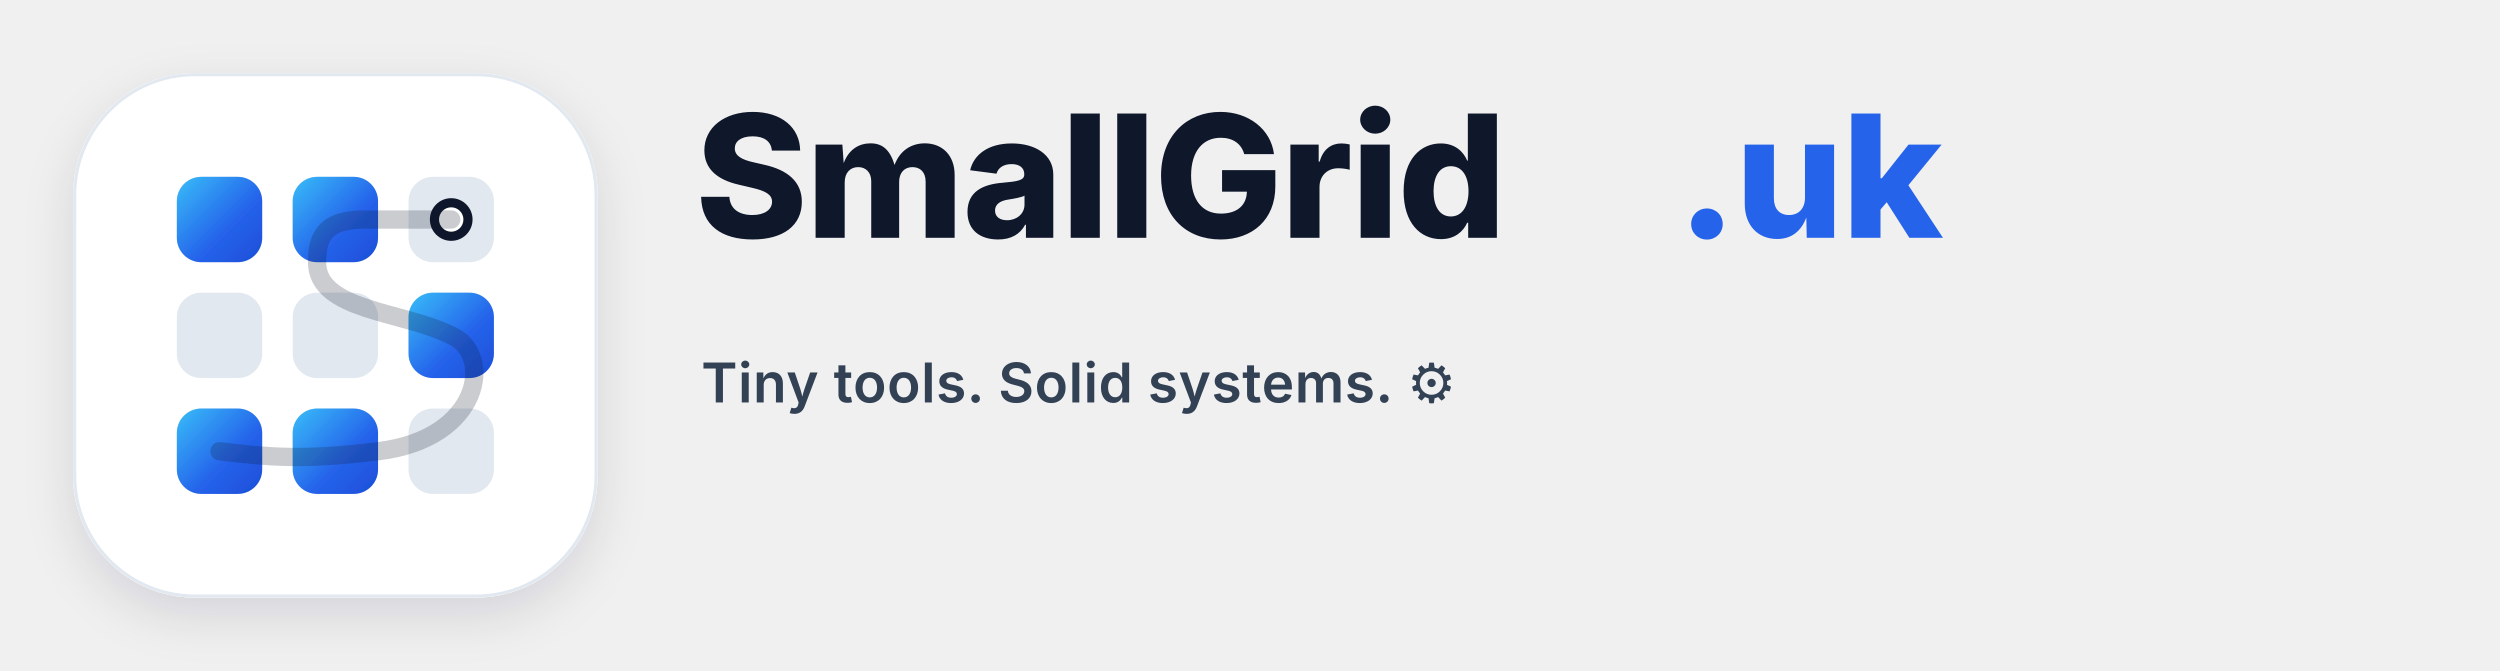
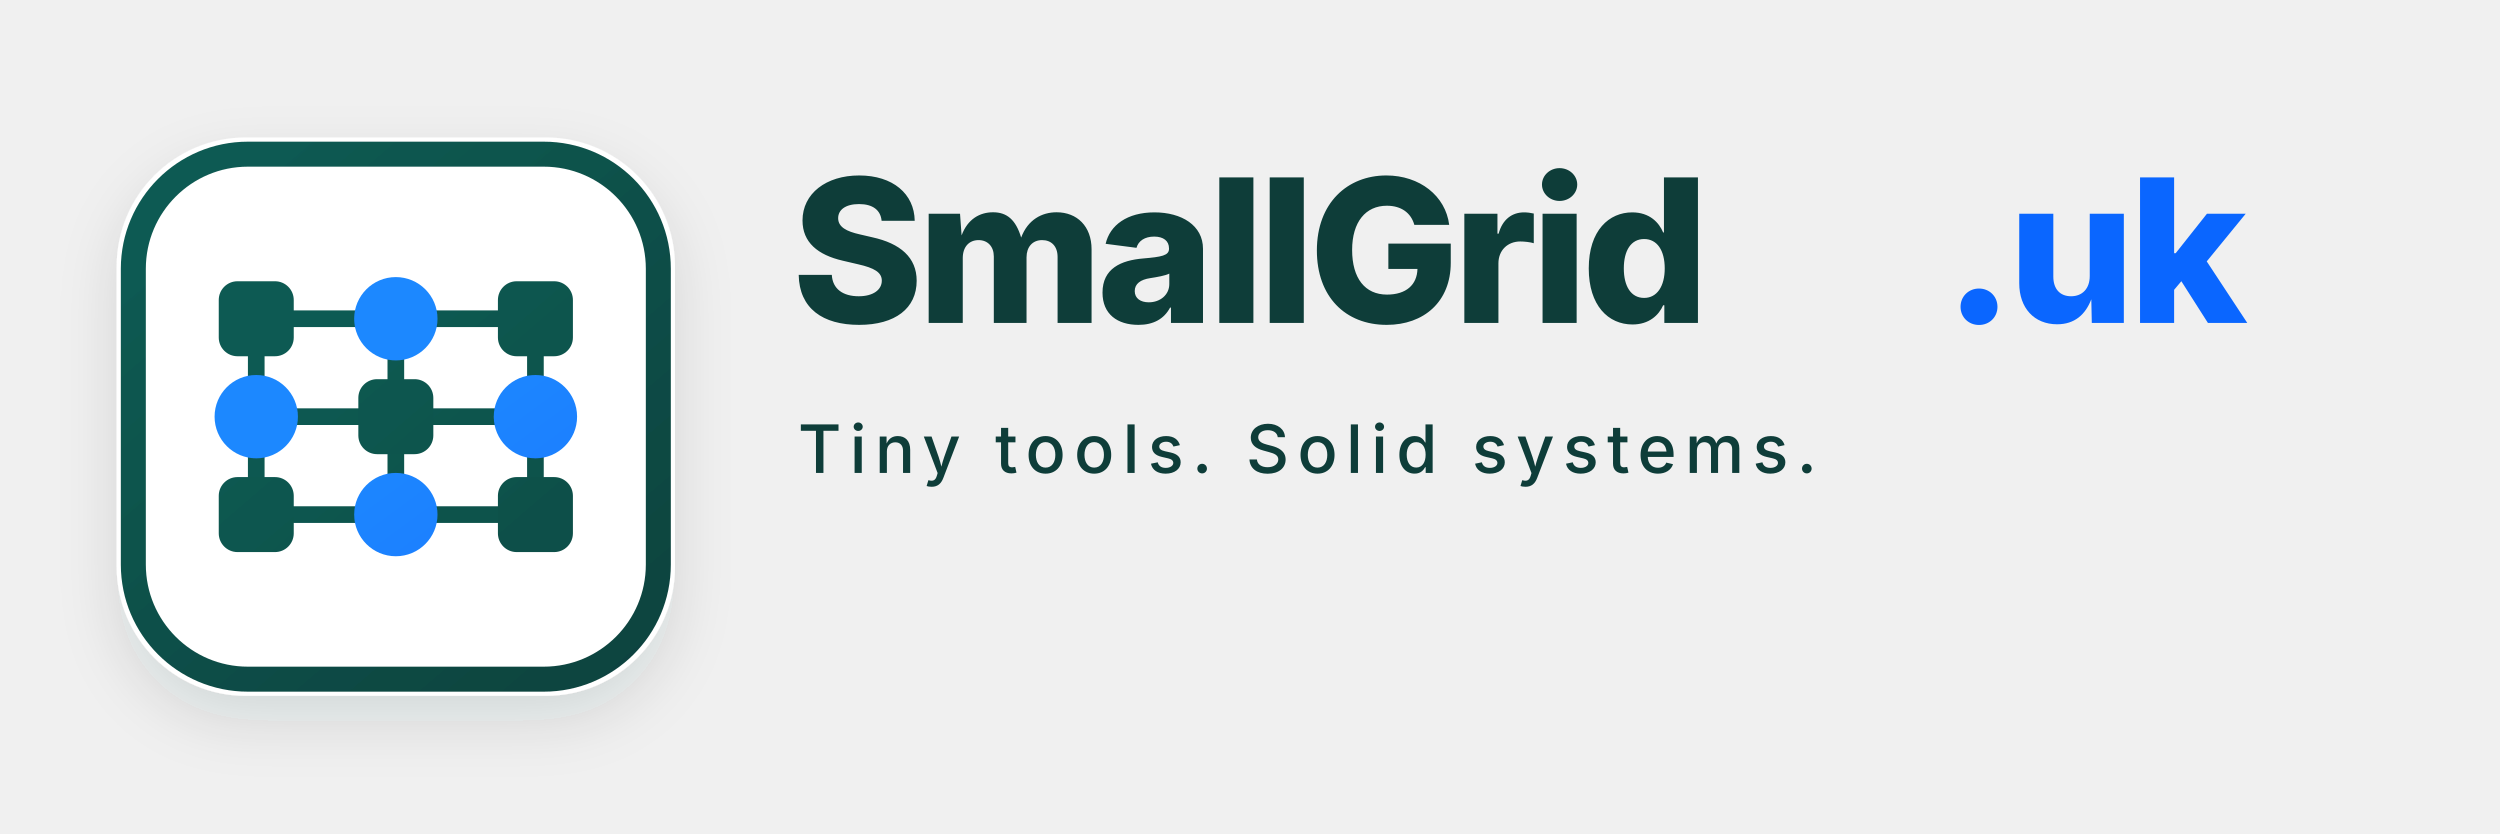
- <svg xmlns="http://www.w3.org/2000/svg" width="820" height="220" viewBox="0 0 820 220" fill="none" role="img" aria-label="SmallGrid.uk logo">
+ <svg xmlns="http://www.w3.org/2000/svg" width="1200" height="400" viewBox="0 0 1200 400" fill="none" role="img" aria-label="SmallGrid.uk logo">
  <defs>
-     <linearGradient id="sg-accent" x1="0" y1="0" x2="1" y2="1">
-       <stop offset="0" stop-color="#38BDF8" />
-       <stop offset="0.6" stop-color="#2563EB" />
-       <stop offset="1" stop-color="#1D4ED8" />
+     <linearGradient id="sg-blue" x1="70" y1="75" x2="235" y2="300" gradientUnits="userSpaceOnUse">
+       <stop offset="0" stop-color="#1E88FF" />
+       <stop offset="1" stop-color="#0A66FF" />
    </linearGradient>
-     <filter id="sg-shadow" x="-30%" y="-30%" width="160%" height="160%">
-       <feDropShadow dx="0" dy="6" stdDeviation="8" flood-color="#0F172A" flood-opacity="0.12" />
+     <linearGradient id="sg-teal" x1="40" y1="40" x2="285" y2="325" gradientUnits="userSpaceOnUse">
+       <stop offset="0" stop-color="#0F5A52" />
+       <stop offset="1" stop-color="#0E3D39" />
+     </linearGradient>
+     <filter id="soft-shadow" x="-20%" y="-20%" width="140%" height="140%">
+       <feDropShadow dx="0" dy="12" stdDeviation="14" flood-color="#0E3D39" flood-opacity="0.12" />
    </filter>
  </defs>
-   <g transform="translate(24,24)" filter="url(#sg-shadow)">
-     <rect x="0" y="0" width="172" height="172" rx="40" fill="#FFFFFF" />
-     <rect x="0.5" y="0.5" width="171" height="171" rx="39.5" stroke="#E2E8F0" />
-     <g transform="translate(34,34)">
-       <g fill="#E2E8F0">
-         <rect x="0" y="0" width="28" height="28" rx="8" />
-         <rect x="38" y="0" width="28" height="28" rx="8" />
-         <rect x="76" y="0" width="28" height="28" rx="8" />
-         <rect x="0" y="38" width="28" height="28" rx="8" />
-         <rect x="38" y="38" width="28" height="28" rx="8" />
-         <rect x="76" y="38" width="28" height="28" rx="8" />
-         <rect x="0" y="76" width="28" height="28" rx="8" />
-         <rect x="38" y="76" width="28" height="28" rx="8" />
-         <rect x="76" y="76" width="28" height="28" rx="8" />
-       </g>
-       <g fill="url(#sg-accent)">
-         <rect x="0" y="0" width="28" height="28" rx="8" />
-         <rect x="38" y="0" width="28" height="28" rx="8" />
-         <rect x="76" y="38" width="28" height="28" rx="8" />
-         <rect x="38" y="76" width="28" height="28" rx="8" />
-         <rect x="0" y="76" width="28" height="28" rx="8" />
-       </g>
-       <circle cx="90" cy="14" r="7" fill="#0F172A" />
-       <circle cx="90" cy="14" r="4" fill="#FFFFFF" />
-       <path d="M90 14 C 78 14, 70 14, 62 14                C 50 14, 46 18, 46 28                C 46 44, 74 44, 90 52                C 104 58, 100 86, 66 90                C 42 93, 30 92, 14 90" stroke="#0F172A" stroke-opacity="0.22" stroke-width="6" fill="none" stroke-linecap="round" />
+   <g transform="translate(56 66)" filter="url(#soft-shadow)">
+     <rect x="0" y="0" width="268" height="268" rx="62" fill="#FFFFFF" />
+     <rect x="8" y="8" width="252" height="252" rx="55" stroke="url(#sg-teal)" stroke-width="12" />
+     <g transform="translate(67 64)" stroke="url(#sg-teal)" stroke-width="8" stroke-linecap="round">
+       <path d="M0 23H67H134" />
+       <path d="M0 70H67H134" />
+       <path d="M0 117H67H134" />
+       <path d="M0 23V70V117" />
+       <path d="M67 23V70V117" />
+       <path d="M134 23V70V117" />
+     </g>
+     <g transform="translate(49 69)" fill="url(#sg-teal)">
+       <rect x="0" y="0" width="36" height="36" rx="9" />
+       <rect x="134" y="0" width="36" height="36" rx="9" />
+       <rect x="67" y="47" width="36" height="36" rx="9" />
+       <rect x="0" y="94" width="36" height="36" rx="9" />
+       <rect x="134" y="94" width="36" height="36" rx="9" />
+     </g>
+     <g transform="translate(49 69)" fill="url(#sg-blue)">
+       <circle cx="85" cy="18" r="20" />
+       <circle cx="18" cy="65" r="20" />
+       <circle cx="152" cy="65" r="20" />
+       <circle cx="85" cy="112" r="20" />
    </g>
  </g>
-   <g transform="translate(228,78)">
-     <text x="0" y="0" font-family="Inter, ui-sans-serif, system-ui, -apple-system, Segoe UI, Roboto, Arial, sans-serif" font-size="56" font-weight="800" fill="#0F172A" letter-spacing="-0.6">SmallGrid</text>
-     <text x="322" y="0" font-family="Inter, ui-sans-serif, system-ui, -apple-system, Segoe UI, Roboto, Arial, sans-serif" font-size="56" font-weight="800" fill="#2563EB" letter-spacing="-0.6">.uk</text>
-     <text x="2" y="54" font-family="Inter, ui-sans-serif, system-ui, -apple-system, Segoe UI, Roboto, Arial, sans-serif" font-size="18" font-weight="600" fill="#334155" letter-spacing="0.2">Tiny tools. Solid systems. ⚙️</text>
+   <g transform="translate(380 155)">
+     <text x="0" y="0" font-family="Plus Jakarta Sans, Inter, ui-sans-serif, system-ui, -apple-system, Segoe UI, Roboto, Arial, sans-serif" font-size="96" font-weight="800" fill="#0E3D39" letter-spacing="-3">SmallGrid</text>
+     <text x="553" y="0" font-family="Plus Jakarta Sans, Inter, ui-sans-serif, system-ui, -apple-system, Segoe UI, Roboto, Arial, sans-serif" font-size="96" font-weight="800" fill="#0A66FF" letter-spacing="-3">.uk</text>
+     <text x="3" y="72" font-family="Inter, ui-sans-serif, system-ui, -apple-system, Segoe UI, Roboto, Arial, sans-serif" font-size="32" font-weight="500" fill="#0E3D39" letter-spacing="4">Tiny tools. Solid systems.</text>
  </g>
</svg>
